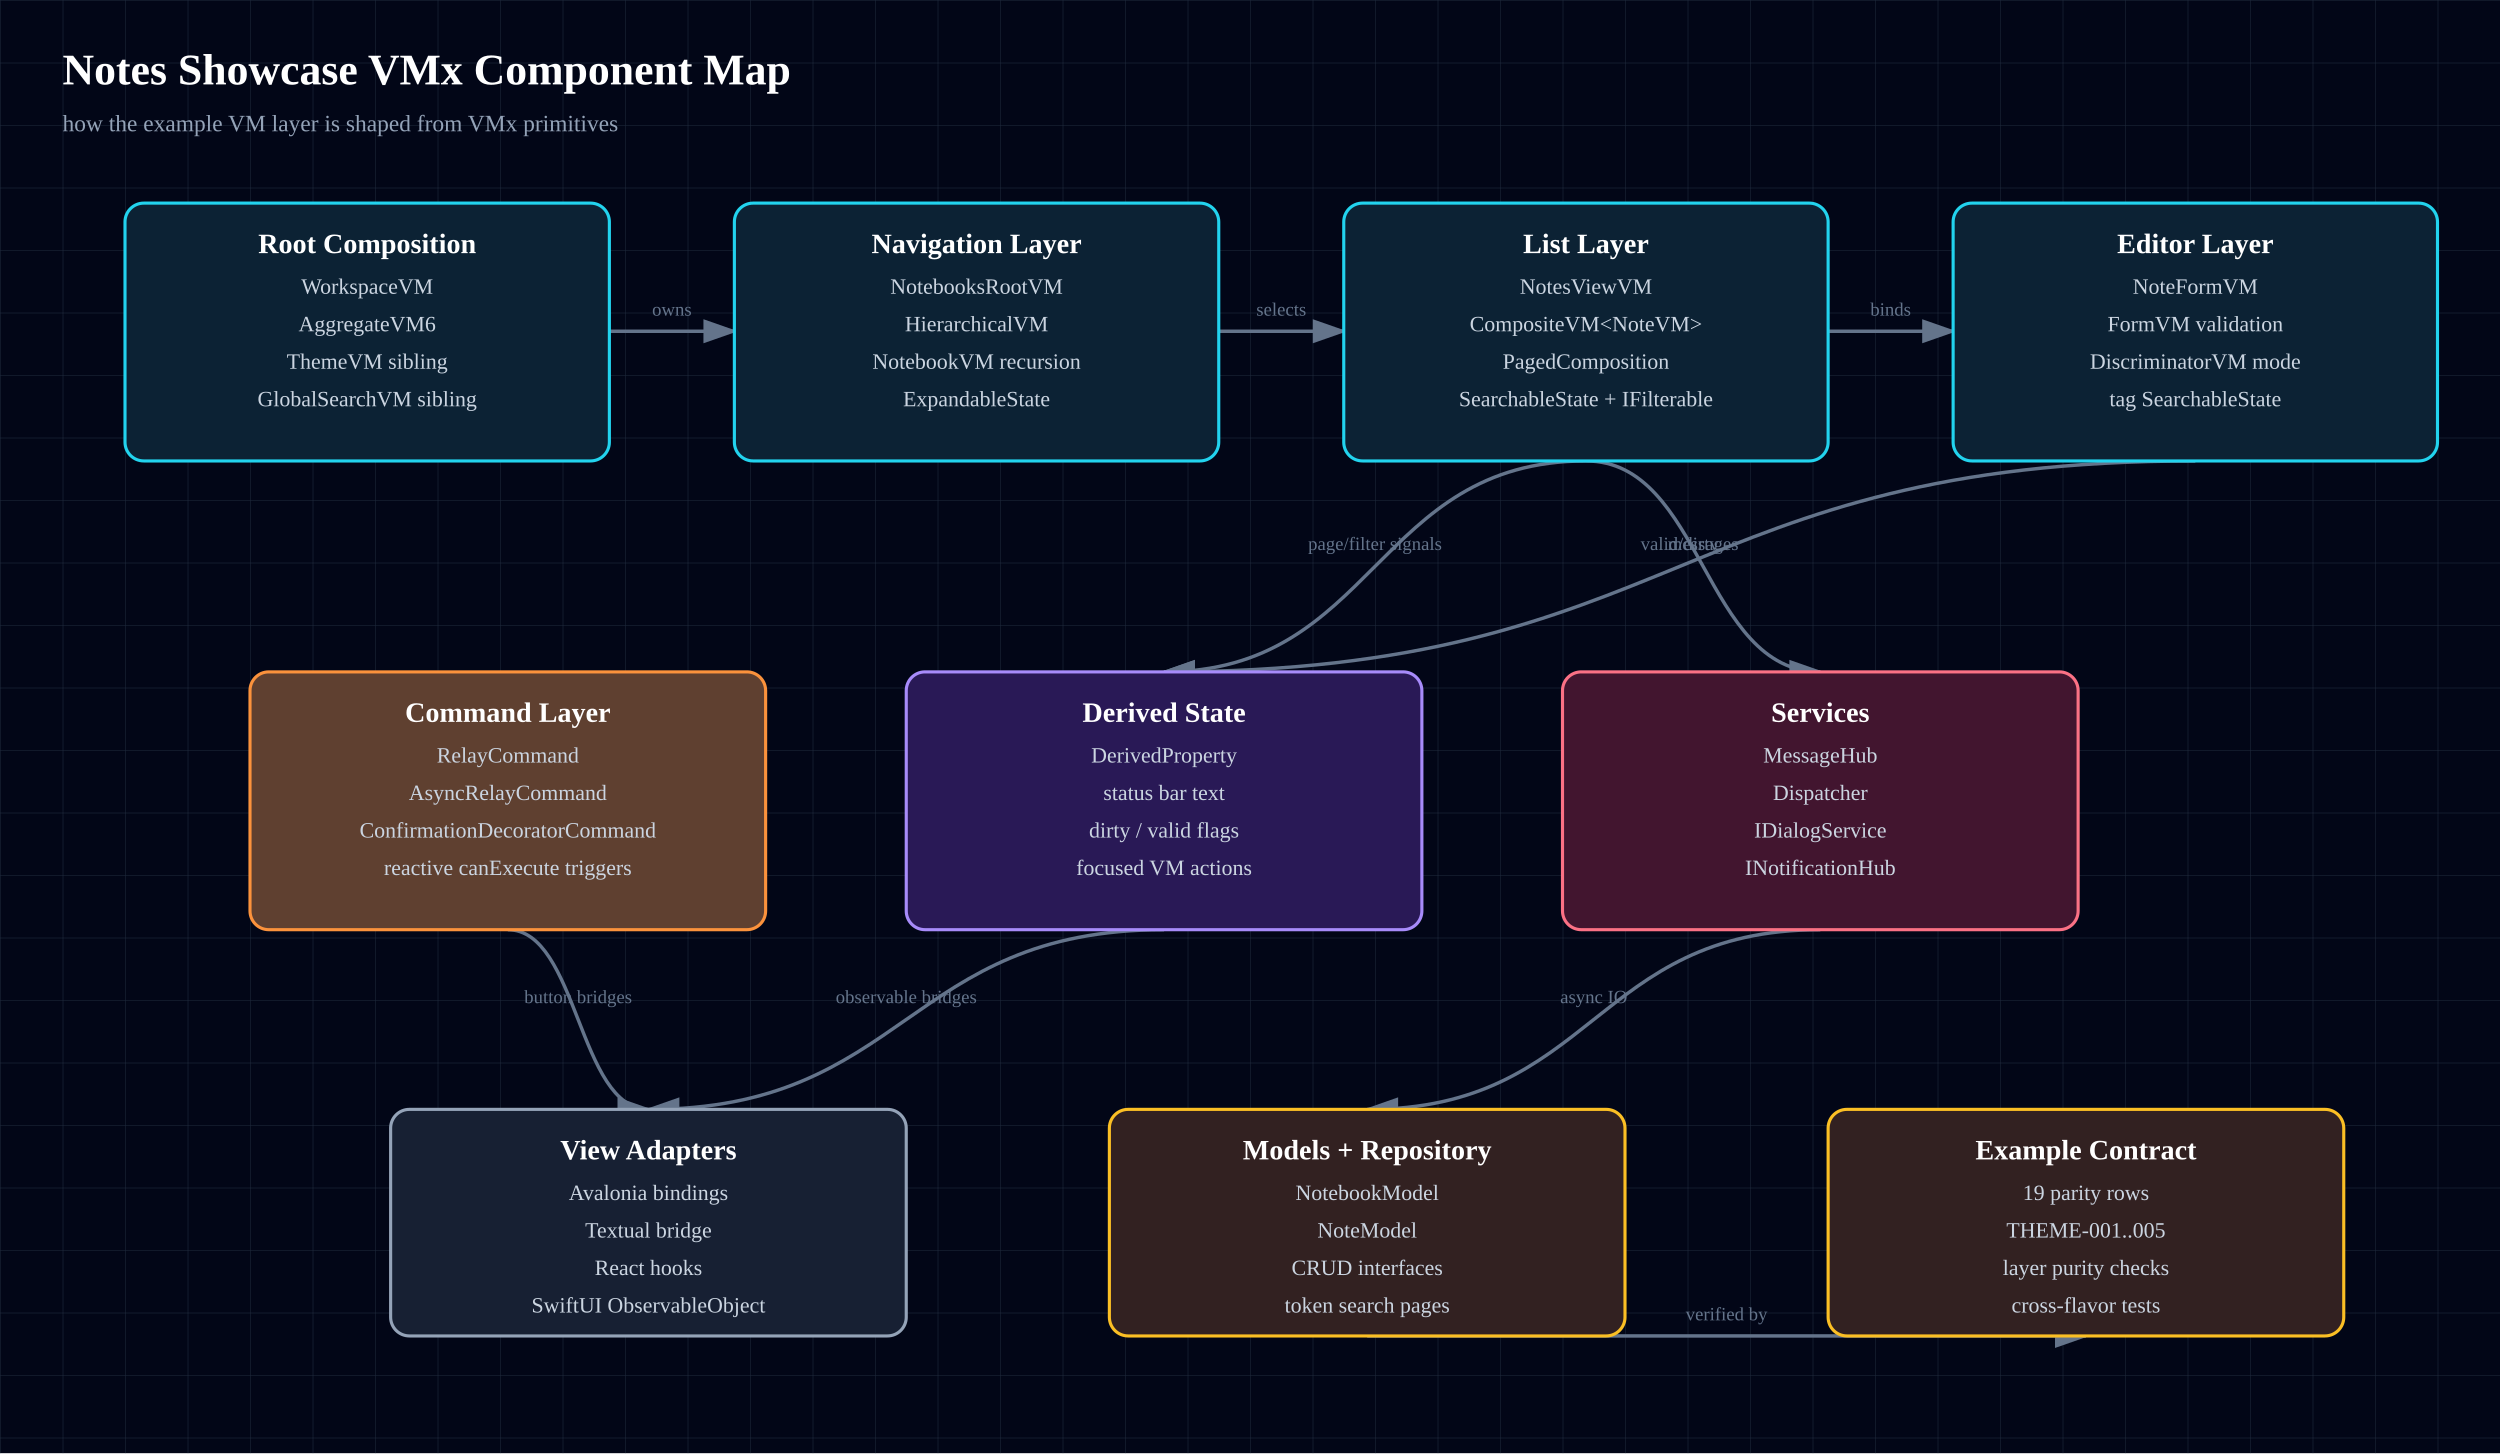
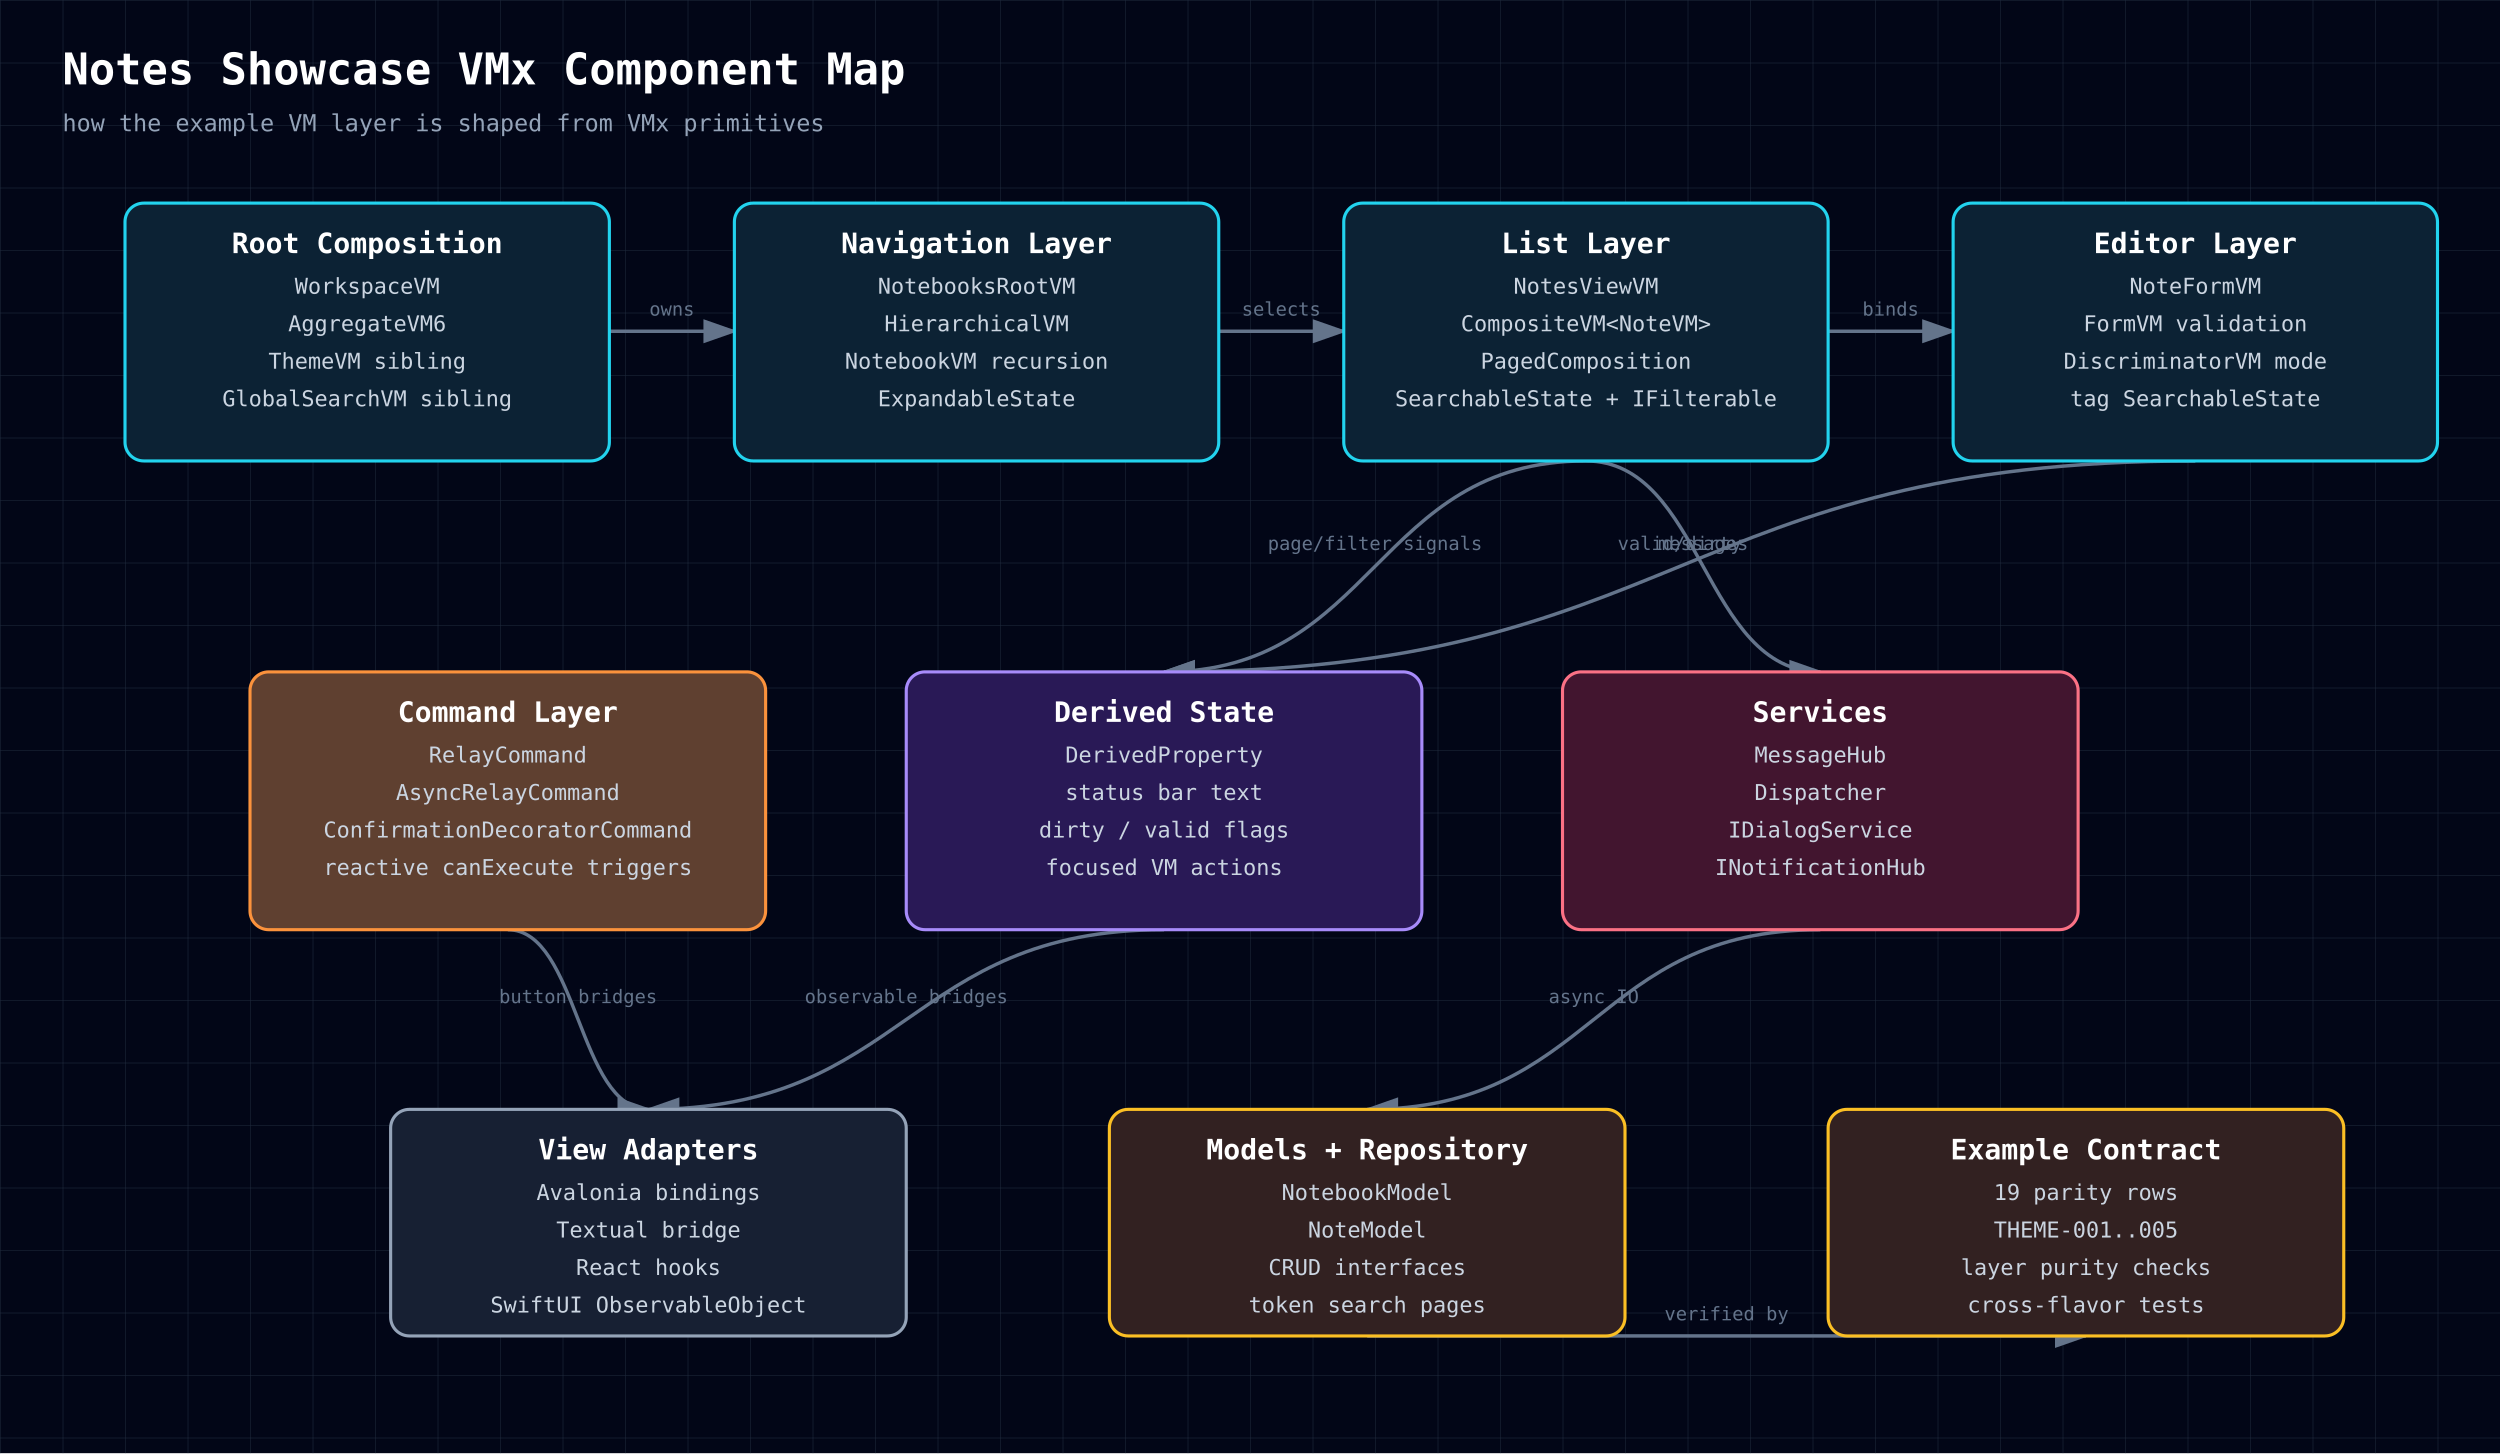
- <svg xmlns="http://www.w3.org/2000/svg" width="1600" height="930" viewBox="0 0 1600 930">
+ <svg xmlns="http://www.w3.org/2000/svg" width="1600" height="930" viewBox="0 0 1600 930" style="font-family: 'JetBrains Mono', ui-monospace, SFMono-Regular, Menlo, Monaco, Consolas, monospace;">
  <defs>
+     <style>text { font-family: 'JetBrains Mono', ui-monospace, SFMono-Regular, Menlo, Monaco, Consolas, monospace; }</style>
    <pattern id="grid" width="40" height="40" patternUnits="userSpaceOnUse">
      <path d="M 40 0 L 0 0 0 40" fill="none" stroke="#1e293b" stroke-width="0.7" />
    </pattern>
    <marker id="arrowhead" markerWidth="10" markerHeight="7" refX="9" refY="3.5" orient="auto">
      <polygon points="0 0, 10 3.5, 0 7" fill="#64748b" />
    </marker>
  </defs>
  <rect width="100%" height="100%" fill="#020617" />
  <rect width="100%" height="100%" fill="url(#grid)" />
  <text x="40" y="54" fill="white" font-size="28" font-weight="700" text-anchor="start">Notes Showcase VMx Component Map</text>
  <text x="40" y="84" fill="#94a3b8" font-size="15" font-weight="400" text-anchor="start">how the example VM layer is shaped from VMx primitives</text>
  <path d="M390,212 C430,212 430,212 470,212" fill="none" stroke="#64748b" stroke-width="2.2" marker-end="url(#arrowhead)" />
  <text x="430" y="202" fill="#64748b" font-size="12" font-weight="400" text-anchor="middle">owns</text>
  <path d="M780,212 C820,212 820,212 860,212" fill="none" stroke="#64748b" stroke-width="2.2" marker-end="url(#arrowhead)" />
  <text x="820" y="202" fill="#64748b" font-size="12" font-weight="400" text-anchor="middle">selects</text>
  <path d="M1170,212 C1210,212 1210,212 1250,212" fill="none" stroke="#64748b" stroke-width="2.2" marker-end="url(#arrowhead)" />
  <text x="1210" y="202" fill="#64748b" font-size="12" font-weight="400" text-anchor="middle">binds</text>
  <path d="M1015,295 C880,295 880,430 745,430" fill="none" stroke="#64748b" stroke-width="2.2" marker-end="url(#arrowhead)" />
  <text x="880" y="352" fill="#64748b" font-size="12" font-weight="400" text-anchor="middle">page/filter signals</text>
  <path d="M1405,295 C1075,295 1075,430 745,430" fill="none" stroke="#64748b" stroke-width="2.2" marker-end="url(#arrowhead)" />
  <text x="1075" y="352" fill="#64748b" font-size="12" font-weight="400" text-anchor="middle">valid/dirty</text>
  <path d="M1015,295 C1090,295 1090,430 1165,430" fill="none" stroke="#64748b" stroke-width="2.2" marker-end="url(#arrowhead)" />
  <text x="1090" y="352" fill="#64748b" font-size="12" font-weight="400" text-anchor="middle">messages</text>
  <path d="M325,595 C370,595 370,710 415,710" fill="none" stroke="#64748b" stroke-width="2.2" marker-end="url(#arrowhead)" />
  <text x="370" y="642" fill="#64748b" font-size="12" font-weight="400" text-anchor="middle">button bridges</text>
  <path d="M745,595 C580,595 580,710 415,710" fill="none" stroke="#64748b" stroke-width="2.2" marker-end="url(#arrowhead)" />
  <text x="580" y="642" fill="#64748b" font-size="12" font-weight="400" text-anchor="middle">observable bridges</text>
  <path d="M1165,595 C1020,595 1020,710 875,710" fill="none" stroke="#64748b" stroke-width="2.2" marker-end="url(#arrowhead)" />
  <text x="1020" y="642" fill="#64748b" font-size="12" font-weight="400" text-anchor="middle">async IO</text>
  <path d="M875,855 C1105,855 1105,855 1335,855" fill="none" stroke="#64748b" stroke-width="2.2" marker-end="url(#arrowhead)" />
  <text x="1105" y="845" fill="#64748b" font-size="12" font-weight="400" text-anchor="middle">verified by</text>
  <rect x="80" y="130" width="310" height="165" rx="12" fill="#0f172a" />
  <rect x="80" y="130" width="310" height="165" rx="12" fill="rgba(8, 51, 68, 0.42)" stroke="#22d3ee" stroke-width="2" />
  <text x="235" y="162" fill="white" font-size="18" font-weight="700" text-anchor="middle">Root Composition</text>
  <text x="235" y="188" fill="#cbd5e1" font-size="14" font-weight="400" text-anchor="middle">WorkspaceVM</text>
  <text x="235" y="212" fill="#cbd5e1" font-size="14" font-weight="400" text-anchor="middle">AggregateVM6</text>
  <text x="235" y="236" fill="#cbd5e1" font-size="14" font-weight="400" text-anchor="middle">ThemeVM sibling</text>
  <text x="235" y="260" fill="#cbd5e1" font-size="14" font-weight="400" text-anchor="middle">GlobalSearchVM sibling</text>
  <rect x="470" y="130" width="310" height="165" rx="12" fill="#0f172a" />
  <rect x="470" y="130" width="310" height="165" rx="12" fill="rgba(8, 51, 68, 0.42)" stroke="#22d3ee" stroke-width="2" />
  <text x="625" y="162" fill="white" font-size="18" font-weight="700" text-anchor="middle">Navigation Layer</text>
  <text x="625" y="188" fill="#cbd5e1" font-size="14" font-weight="400" text-anchor="middle">NotebooksRootVM</text>
  <text x="625" y="212" fill="#cbd5e1" font-size="14" font-weight="400" text-anchor="middle">HierarchicalVM</text>
  <text x="625" y="236" fill="#cbd5e1" font-size="14" font-weight="400" text-anchor="middle">NotebookVM recursion</text>
  <text x="625" y="260" fill="#cbd5e1" font-size="14" font-weight="400" text-anchor="middle">ExpandableState</text>
  <rect x="860" y="130" width="310" height="165" rx="12" fill="#0f172a" />
  <rect x="860" y="130" width="310" height="165" rx="12" fill="rgba(8, 51, 68, 0.42)" stroke="#22d3ee" stroke-width="2" />
  <text x="1015" y="162" fill="white" font-size="18" font-weight="700" text-anchor="middle">List Layer</text>
  <text x="1015" y="188" fill="#cbd5e1" font-size="14" font-weight="400" text-anchor="middle">NotesViewVM</text>
  <text x="1015" y="212" fill="#cbd5e1" font-size="14" font-weight="400" text-anchor="middle">CompositeVM&lt;NoteVM&gt;</text>
  <text x="1015" y="236" fill="#cbd5e1" font-size="14" font-weight="400" text-anchor="middle">PagedComposition</text>
  <text x="1015" y="260" fill="#cbd5e1" font-size="14" font-weight="400" text-anchor="middle">SearchableState + IFilterable</text>
  <rect x="1250" y="130" width="310" height="165" rx="12" fill="#0f172a" />
  <rect x="1250" y="130" width="310" height="165" rx="12" fill="rgba(8, 51, 68, 0.42)" stroke="#22d3ee" stroke-width="2" />
  <text x="1405" y="162" fill="white" font-size="18" font-weight="700" text-anchor="middle">Editor Layer</text>
  <text x="1405" y="188" fill="#cbd5e1" font-size="14" font-weight="400" text-anchor="middle">NoteFormVM</text>
  <text x="1405" y="212" fill="#cbd5e1" font-size="14" font-weight="400" text-anchor="middle">FormVM validation</text>
  <text x="1405" y="236" fill="#cbd5e1" font-size="14" font-weight="400" text-anchor="middle">DiscriminatorVM mode</text>
  <text x="1405" y="260" fill="#cbd5e1" font-size="14" font-weight="400" text-anchor="middle">tag SearchableState</text>
  <rect x="160" y="430" width="330" height="165" rx="12" fill="#0f172a" />
  <rect x="160" y="430" width="330" height="165" rx="12" fill="rgba(251, 146, 60, 0.34)" stroke="#fb923c" stroke-width="2" />
  <text x="325" y="462" fill="white" font-size="18" font-weight="700" text-anchor="middle">Command Layer</text>
  <text x="325" y="488" fill="#cbd5e1" font-size="14" font-weight="400" text-anchor="middle">RelayCommand</text>
  <text x="325" y="512" fill="#cbd5e1" font-size="14" font-weight="400" text-anchor="middle">AsyncRelayCommand</text>
  <text x="325" y="536" fill="#cbd5e1" font-size="14" font-weight="400" text-anchor="middle">ConfirmationDecoratorCommand</text>
  <text x="325" y="560" fill="#cbd5e1" font-size="14" font-weight="400" text-anchor="middle">reactive canExecute triggers</text>
  <rect x="580" y="430" width="330" height="165" rx="12" fill="#0f172a" />
  <rect x="580" y="430" width="330" height="165" rx="12" fill="rgba(76, 29, 149, 0.42)" stroke="#a78bfa" stroke-width="2" />
  <text x="745" y="462" fill="white" font-size="18" font-weight="700" text-anchor="middle">Derived State</text>
  <text x="745" y="488" fill="#cbd5e1" font-size="14" font-weight="400" text-anchor="middle">DerivedProperty</text>
  <text x="745" y="512" fill="#cbd5e1" font-size="14" font-weight="400" text-anchor="middle">status bar text</text>
  <text x="745" y="536" fill="#cbd5e1" font-size="14" font-weight="400" text-anchor="middle">dirty / valid flags</text>
  <text x="745" y="560" fill="#cbd5e1" font-size="14" font-weight="400" text-anchor="middle">focused VM actions</text>
  <rect x="1000" y="430" width="330" height="165" rx="12" fill="#0f172a" />
  <rect x="1000" y="430" width="330" height="165" rx="12" fill="rgba(136, 19, 55, 0.42)" stroke="#fb7185" stroke-width="2" />
  <text x="1165" y="462" fill="white" font-size="18" font-weight="700" text-anchor="middle">Services</text>
  <text x="1165" y="488" fill="#cbd5e1" font-size="14" font-weight="400" text-anchor="middle">MessageHub</text>
  <text x="1165" y="512" fill="#cbd5e1" font-size="14" font-weight="400" text-anchor="middle">Dispatcher</text>
  <text x="1165" y="536" fill="#cbd5e1" font-size="14" font-weight="400" text-anchor="middle">IDialogService</text>
  <text x="1165" y="560" fill="#cbd5e1" font-size="14" font-weight="400" text-anchor="middle">INotificationHub</text>
  <rect x="250" y="710" width="330" height="145" rx="12" fill="#0f172a" />
  <rect x="250" y="710" width="330" height="145" rx="12" fill="rgba(30, 41, 59, 0.55)" stroke="#94a3b8" stroke-width="2" />
  <text x="415" y="742" fill="white" font-size="18" font-weight="700" text-anchor="middle">View Adapters</text>
  <text x="415" y="768" fill="#cbd5e1" font-size="14" font-weight="400" text-anchor="middle">Avalonia bindings</text>
  <text x="415" y="792" fill="#cbd5e1" font-size="14" font-weight="400" text-anchor="middle">Textual bridge</text>
  <text x="415" y="816" fill="#cbd5e1" font-size="14" font-weight="400" text-anchor="middle">React hooks</text>
  <text x="415" y="840" fill="#cbd5e1" font-size="14" font-weight="400" text-anchor="middle">SwiftUI ObservableObject</text>
  <rect x="710" y="710" width="330" height="145" rx="12" fill="#0f172a" />
  <rect x="710" y="710" width="330" height="145" rx="12" fill="rgba(120, 53, 15, 0.34)" stroke="#fbbf24" stroke-width="2" />
  <text x="875" y="742" fill="white" font-size="18" font-weight="700" text-anchor="middle">Models + Repository</text>
  <text x="875" y="768" fill="#cbd5e1" font-size="14" font-weight="400" text-anchor="middle">NotebookModel</text>
  <text x="875" y="792" fill="#cbd5e1" font-size="14" font-weight="400" text-anchor="middle">NoteModel</text>
  <text x="875" y="816" fill="#cbd5e1" font-size="14" font-weight="400" text-anchor="middle">CRUD interfaces</text>
  <text x="875" y="840" fill="#cbd5e1" font-size="14" font-weight="400" text-anchor="middle">token search pages</text>
  <rect x="1170" y="710" width="330" height="145" rx="12" fill="#0f172a" />
  <rect x="1170" y="710" width="330" height="145" rx="12" fill="rgba(120, 53, 15, 0.34)" stroke="#fbbf24" stroke-width="2" />
  <text x="1335" y="742" fill="white" font-size="18" font-weight="700" text-anchor="middle">Example Contract</text>
  <text x="1335" y="768" fill="#cbd5e1" font-size="14" font-weight="400" text-anchor="middle">19 parity rows</text>
  <text x="1335" y="792" fill="#cbd5e1" font-size="14" font-weight="400" text-anchor="middle">THEME-001..005</text>
  <text x="1335" y="816" fill="#cbd5e1" font-size="14" font-weight="400" text-anchor="middle">layer purity checks</text>
  <text x="1335" y="840" fill="#cbd5e1" font-size="14" font-weight="400" text-anchor="middle">cross-flavor tests</text>
</svg>
